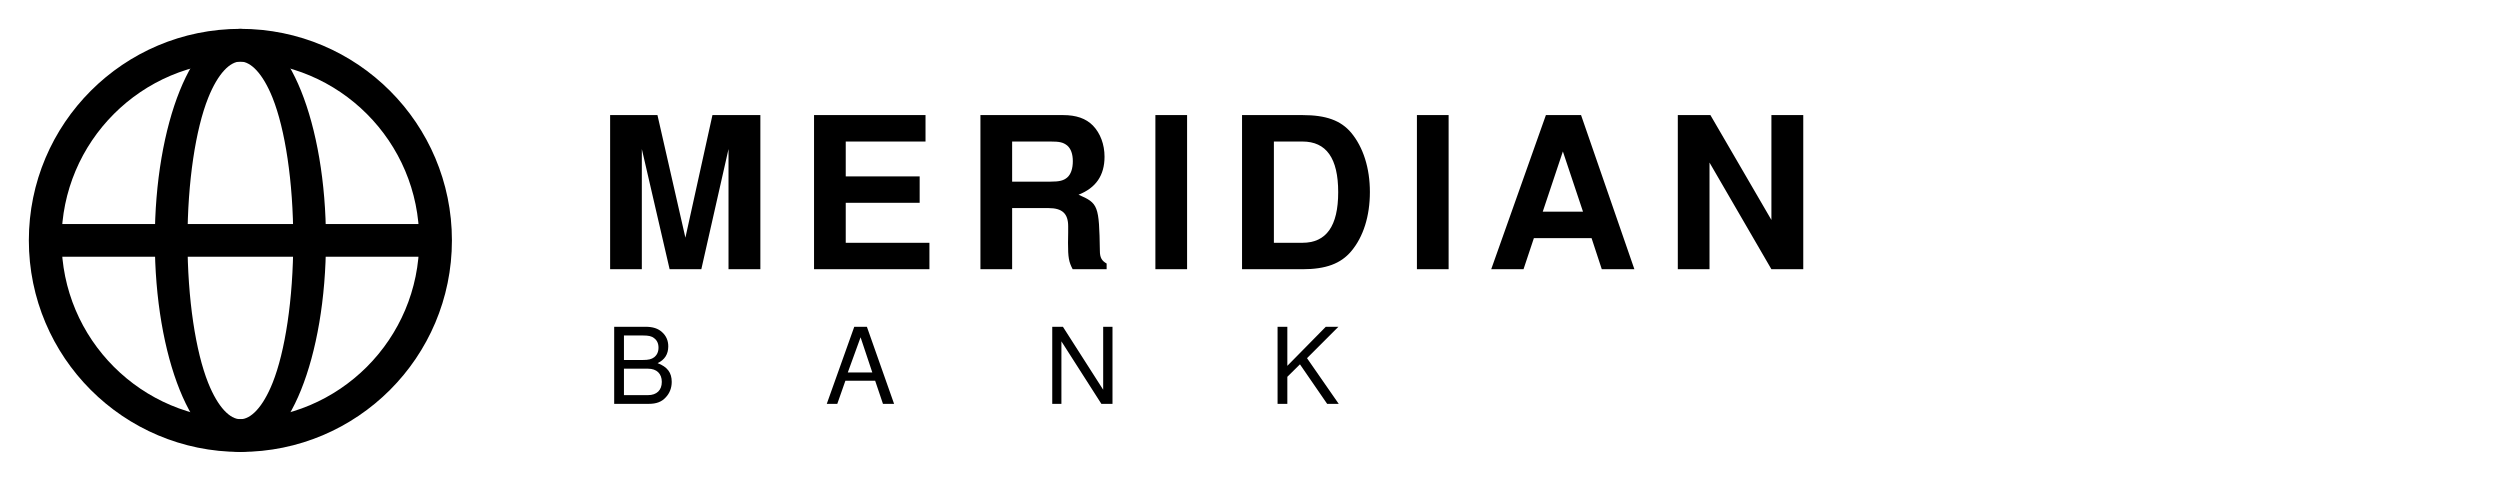
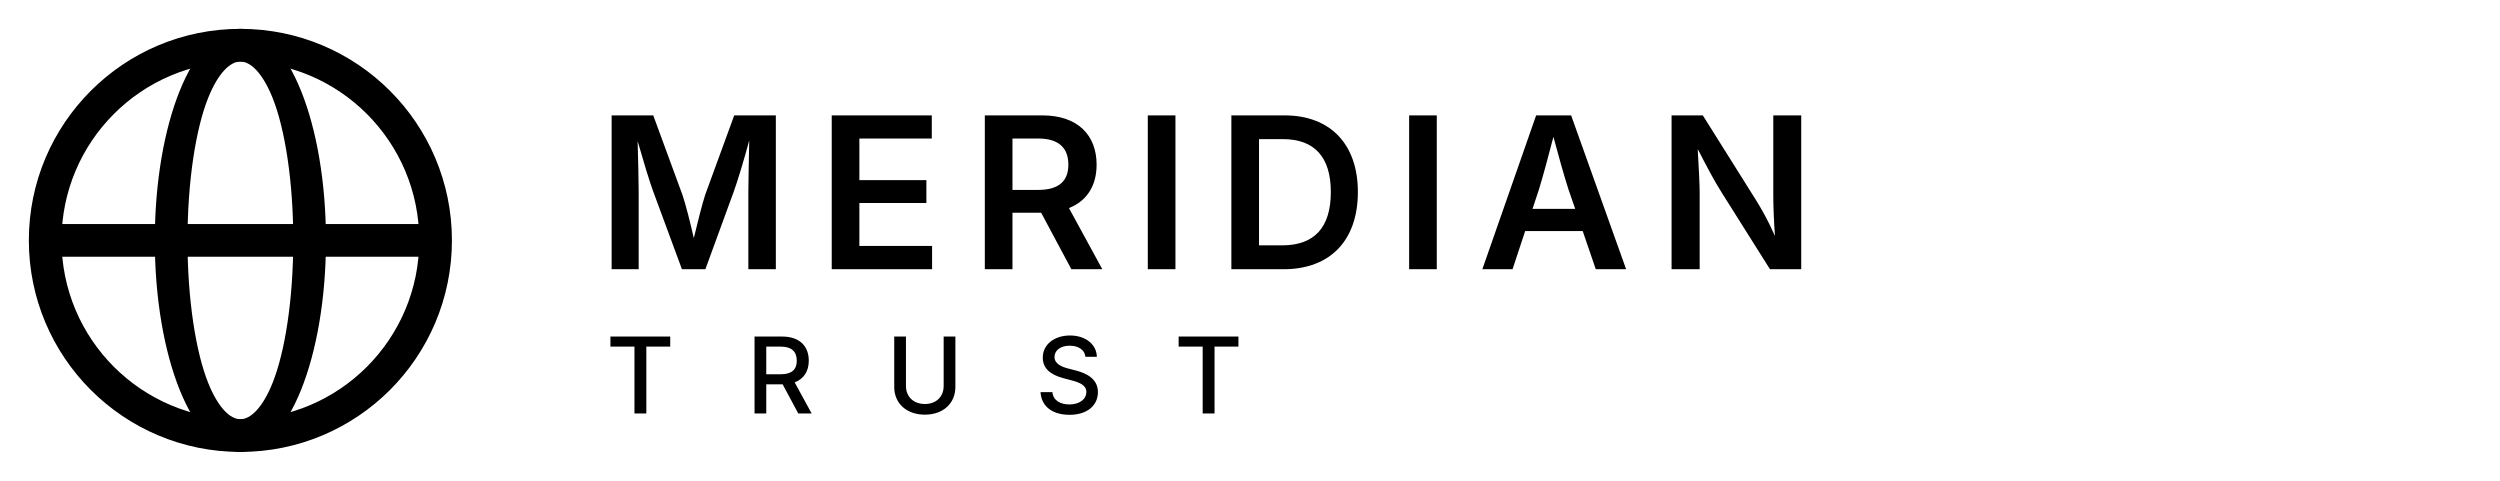
- <svg xmlns="http://www.w3.org/2000/svg" width="260" height="50" viewBox="0 0 260 50" fill="none">
+ <svg xmlns="http://www.w3.org/2000/svg" width="260" height="50" viewBox="0 0 260 50" fill="none" role="img" aria-label="Meridian Trust">
  <g>
    <path fill-rule="evenodd" clip-rule="evenodd" d="M25 3C12.85 3 3 12.85 3 25C3 37.15 12.85 47 25 47C37.15 47 47 37.15 47 25C47 12.85 37.15 3 25 3ZM25 6.4C35.273 6.4 43.6 14.727 43.6 25C43.6 35.273 35.273 43.6 25 43.6C14.727 43.6 6.4 35.273 6.4 25C6.4 14.727 14.727 6.4 25 6.4Z" fill="#000000" />
+     <path d="M3.6 23.3H46.4V26.7H3.6V23.3Z" fill="#000000" />
    <path fill-rule="evenodd" clip-rule="evenodd" d="M25 3C20.045 3 16.1 12.85 16.1 25C16.1 37.15 20.045 47 25 47C29.955 47 33.9 37.15 33.9 25C33.9 12.85 29.955 3 25 3ZM25 6.4C26.066 6.4 27.319 7.605 28.351 10.183C29.639 13.403 30.5 18.868 30.5 25C30.5 31.132 29.639 36.597 28.351 39.817C27.319 42.395 26.066 43.6 25 43.6C23.934 43.6 22.681 42.395 21.649 39.817C20.361 36.597 19.5 31.132 19.5 25C19.5 18.868 20.361 13.403 21.649 10.183C22.681 7.605 23.934 6.4 25 6.4Z" fill="#000000" />
-     <path d="M3.6 23.3H46.4V26.7H3.6V23.3Z" fill="#000000" />
  </g>
-   <text x="62" y="28" font-family="Helvetica Neue, Helvetica, Arial, sans-serif" font-size="22" font-weight="600" letter-spacing="2.6" fill="#000000">MERIDIAN</text>
-   <text x="63" y="42" font-family="Helvetica Neue, Helvetica, Arial, sans-serif" font-size="11" font-weight="300" letter-spacing="6.2" fill="#000000">B A N K</text>
+   <text x="62" y="28" font-family="Inter, Helvetica Neue, Helvetica, Arial, sans-serif" font-size="22" font-weight="600" letter-spacing="2.6" fill="#000000">MERIDIAN</text>
+   <text x="63" y="43" font-family="Inter, Helvetica Neue, Helvetica, Arial, sans-serif" font-size="11" font-weight="500" letter-spacing="7.4" fill="#000000">TRUST</text>
</svg>
